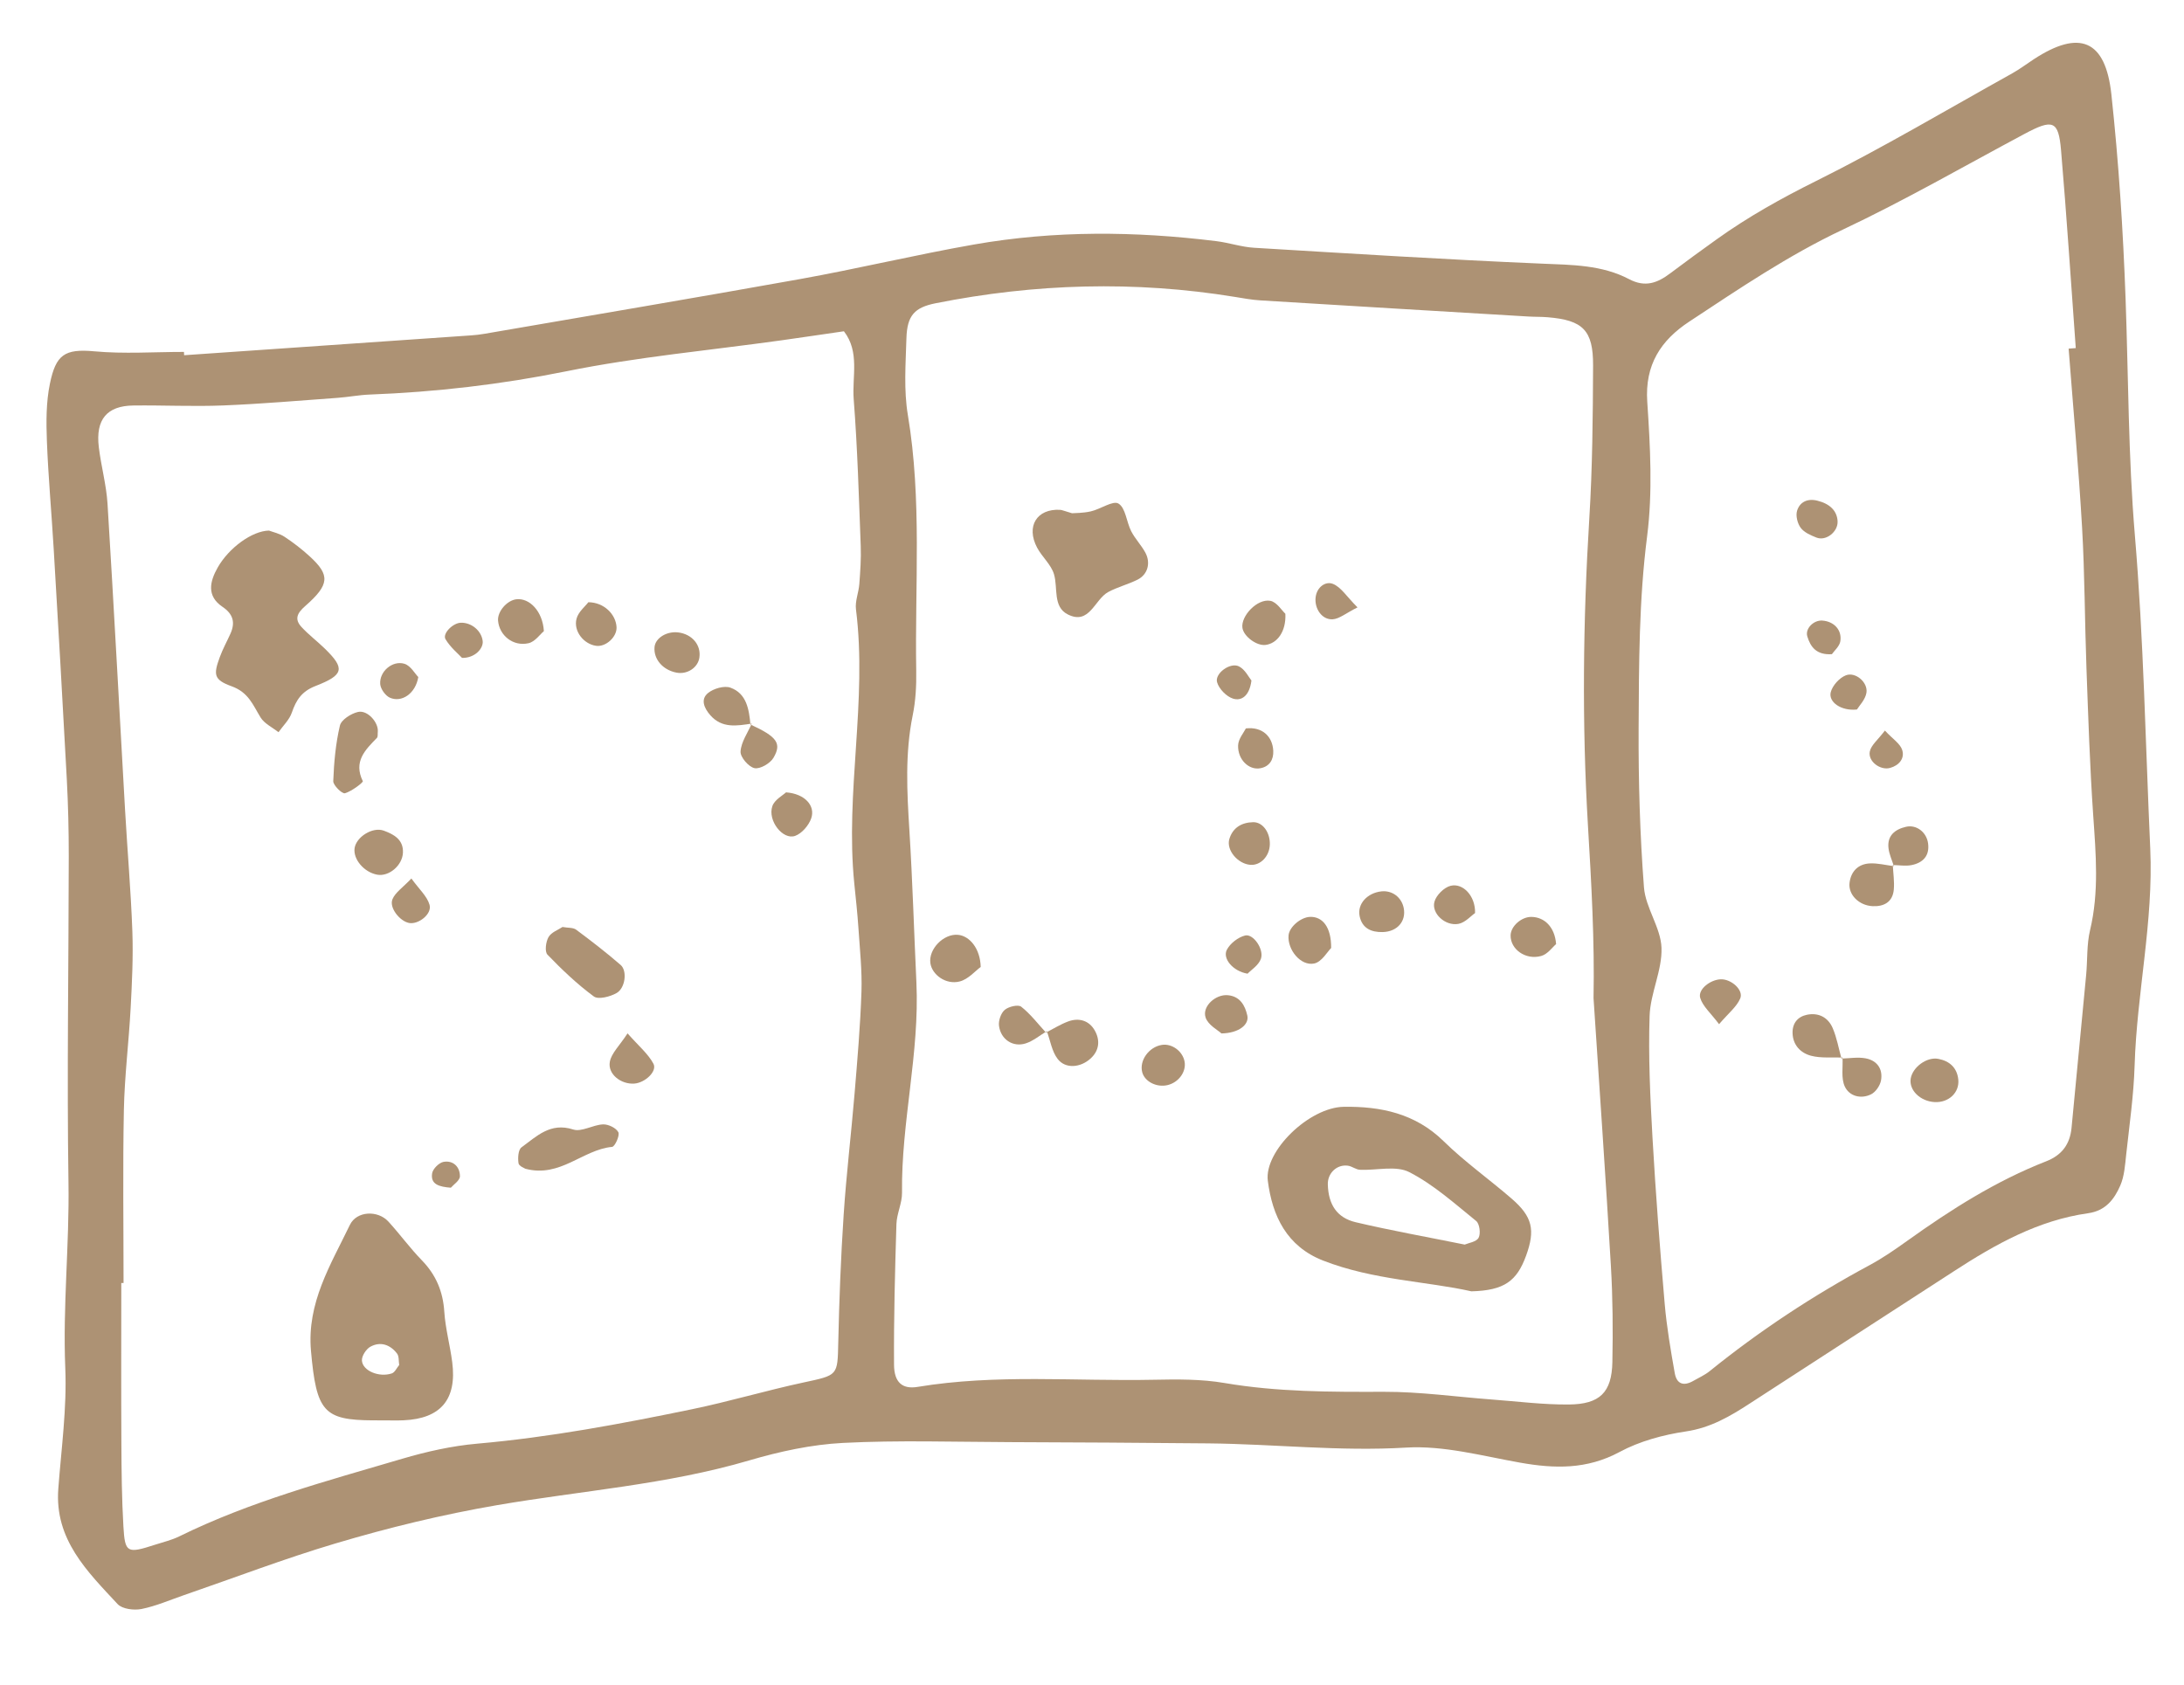
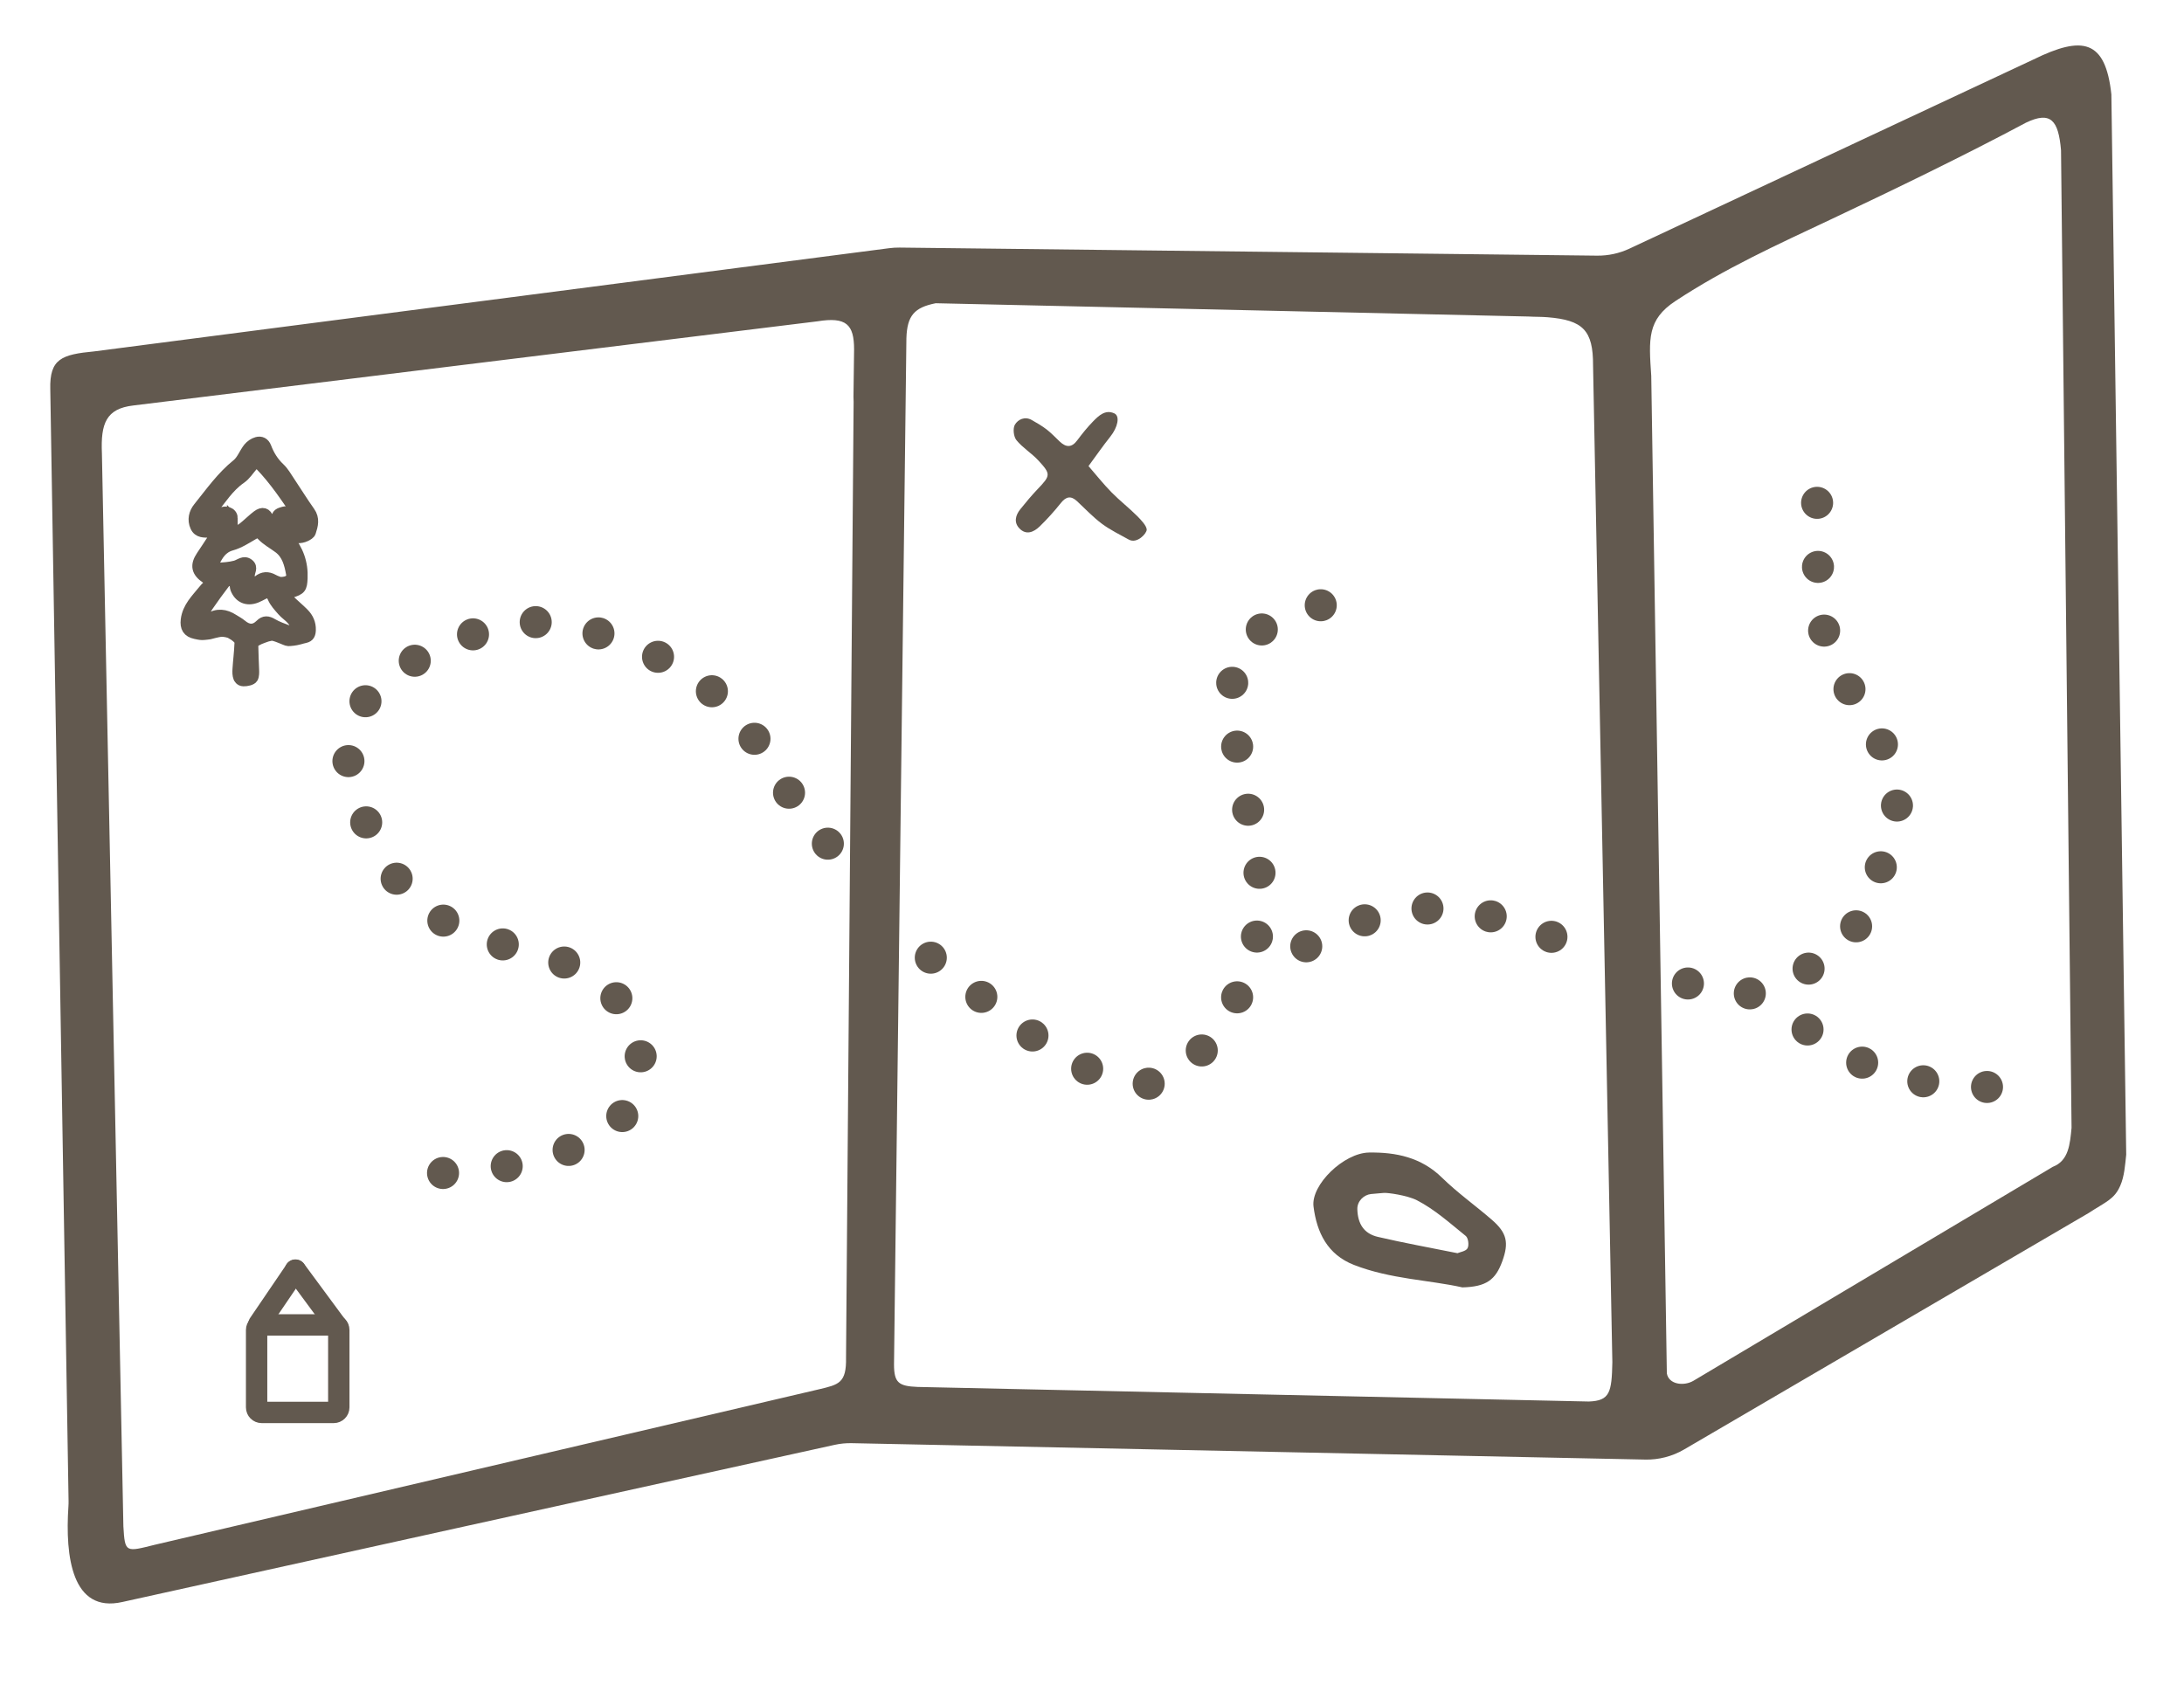
<svg xmlns="http://www.w3.org/2000/svg" id="Ebene_1" data-name="Ebene 1" viewBox="0 0 102.241 78.871">
  <defs>
    <style>
      .cls-1 {
-         fill: #ad9274;
+         stroke-dasharray: 0 3;
+         stroke-width: 1.5px;
+       }
+ 
+       .cls-1, .cls-2 {
+         fill: none;
+         stroke-linecap: round;
+       }
+ 
+       .cls-1, .cls-2, .cls-3 {
+         stroke: #62594f;
+         stroke-miterlimit: 10;
+       }
+ 
+       .cls-3 {
+         stroke-width: .5px;
+       }
+ 
+       .cls-3, .cls-4 {
+         fill: #62594f;
+       }
+ 
+       .cls-4 {
        stroke-width: 0px;
      }
    </style>
  </defs>
-   <path class="cls-1" d="m8.622,16.631c4.483-.31,8.966-.619,13.449-.93.199-.014.399-.037.596-.071,4.918-.849,9.839-1.677,14.751-2.558,2.733-.49,5.434-1.142,8.171-1.623,3.784-.665,7.562-.627,11.352-.159.594.073,1.175.275,1.769.31,4.489.27,8.977.553,13.469.743,1.413.06,2.815.057,4.088.728.753.397,1.326.176,1.922-.274.718-.542,1.447-1.07,2.179-1.595,1.464-1.049,3.019-1.916,4.64-2.723,3.127-1.555,6.137-3.345,9.192-5.045.349-.194.669-.438,1.004-.657,2.14-1.402,3.36-.923,3.637,1.639.343,3.175.549,6.37.665,9.562.134,3.694.124,7.386.435,11.082.411,4.875.498,9.778.72,14.668.155,3.413-.628,6.76-.732,10.157-.042,1.393-.243,2.781-.394,4.169-.053.49-.085,1.01-.277,1.451-.28.641-.686,1.182-1.507,1.297-2.333.328-4.335,1.45-6.275,2.711-3.185,2.07-6.38,4.124-9.563,6.197-.925.602-1.837,1.137-2.984,1.307-1.067.158-2.173.457-3.116.965-1.526.821-3.038.783-4.652.497-1.769-.314-3.575-.81-5.334-.705-3.107.187-6.176-.167-9.262-.197-3.101-.03-6.203-.048-9.304-.059-2.599-.009-5.204-.095-7.796.037-1.479.076-2.974.402-4.401.822-3.857,1.134-7.863,1.416-11.794,2.092-2.574.443-5.08,1.053-7.56,1.791-2.393.712-4.732,1.608-7.095,2.421-.661.228-1.311.514-1.991.65-.352.07-.901.003-1.117-.229-1.422-1.53-2.956-3.022-2.778-5.394.141-1.884.406-3.778.327-5.655-.12-2.893.194-5.766.15-8.654-.077-5.101.009-10.204.013-15.306.001-1.2-.028-2.402-.091-3.6-.191-3.592-.401-7.182-.613-10.773-.1-1.693-.255-3.383-.32-5.076-.034-.892-.038-1.812.141-2.678.278-1.35.679-1.648,2.079-1.518,1.388.129,2.797.028,4.197.028l.007.153Zm-2.839,43.437c-.035,0-.07-0-.105-0,0,2.499-.01,4.999.004,7.498.007,1.298.019,2.599.095,3.894.073,1.252.171,1.286,1.487.86.379-.123.775-.215,1.13-.39,3.329-1.637,6.897-2.59,10.431-3.632,1.144-.337,2.332-.604,3.518-.708,3.389-.298,6.721-.924,10.042-1.61,1.752-.362,3.471-.876,5.22-1.252,1.631-.351,1.602-.312,1.637-1.872.045-1.997.121-3.996.253-5.989.125-1.89.353-3.772.51-5.66.132-1.589.27-3.18.323-4.774.033-.992-.076-1.989-.142-2.983-.046-.694-.123-1.386-.193-2.078-.434-4.283.619-8.557.078-12.844-.048-.381.127-.786.157-1.182.044-.591.089-1.187.066-1.778-.088-2.293-.151-4.589-.329-6.876-.083-1.062.293-2.211-.458-3.182-.976.141-1.952.287-2.929.424-3.358.469-6.749.777-10.066,1.449-3.055.618-6.111.972-9.211,1.09-.497.019-.991.117-1.489.153-1.79.129-3.58.285-5.373.357-1.397.056-2.798-.015-4.197.002-1.237.015-1.771.654-1.617,1.944.106.89.354,1.768.409,2.66.296,4.784.548,9.571.822,14.357.108,1.887.272,3.771.34,5.659.043,1.195-.016,2.396-.08,3.592-.085,1.593-.285,3.182-.317,4.775-.054,2.698-.015,5.399-.015,8.098Zm68.816-13.335c.053-2.701-.101-5.39-.261-8.075-.285-4.779-.232-9.601.063-14.382.148-2.396.167-4.778.177-7.167.007-1.654-.482-2.12-2.125-2.256-.299-.025-.6-.016-.899-.034-4.187-.249-8.374-.498-12.56-.756-.398-.024-.793-.099-1.188-.163-4.685-.764-9.352-.629-14.001.297-.989.197-1.34.568-1.372,1.641-.035,1.198-.129,2.423.067,3.592.666,3.98.324,7.98.392,11.972.012.696-.026,1.408-.165,2.087-.364,1.788-.268,3.573-.156,5.373.148,2.375.218,4.756.329,7.133.155,3.308-.713,6.546-.673,9.847.006.489-.247.978-.262,1.47-.067,2.193-.126,4.388-.112,6.581.005.837.396,1.157,1.104,1.039,3.677-.61,7.38-.257,11.071-.334,1.097-.023,2.215-.032,3.29.151,2.482.424,4.968.421,7.471.413,1.688-.005,3.377.236,5.065.362,1.194.089,2.39.243,3.584.233,1.462-.012,2.014-.568,2.043-1.985.03-1.498.019-3.002-.069-4.497-.245-4.183-.538-8.363-.813-12.543Zm22.242-30.411c.111-.008.222-.016.333-.025-.226-3.088-.425-6.178-.689-9.263-.12-1.399-.383-1.475-1.722-.759-2.822,1.508-5.601,3.111-8.492,4.474-2.553,1.204-4.86,2.772-7.195,4.311-1.327.875-2.078,2.018-1.962,3.749.14,2.092.258,4.228-.006,6.295-.383,2.995-.383,5.987-.398,8.982-.012,2.487.06,4.981.25,7.459.074.961.788,1.881.821,2.834.036,1.052-.521,2.115-.557,3.182-.063,1.897.028,3.803.135,5.7.147,2.594.348,5.186.571,7.775.094,1.089.28,2.172.471,3.25.091.517.416.624.869.365.261-.149.541-.274.772-.461,2.341-1.892,4.841-3.539,7.492-4.964.615-.331,1.195-.735,1.764-1.142,2.039-1.459,4.146-2.797,6.492-3.714.735-.287,1.114-.799,1.187-1.57.226-2.386.46-4.772.684-7.158.066-.697.021-1.418.182-2.091.428-1.79.272-3.573.148-5.374-.158-2.292-.232-4.59-.316-6.886-.081-2.201-.079-4.406-.206-6.604-.161-2.792-.415-5.578-.629-8.367Z" />
-   <path class="cls-1" d="m17.467,66.499c-2.313-.011-2.656-.407-2.909-3.253-.2-2.247.922-4.03,1.82-5.896.318-.66,1.309-.699,1.805-.157.538.589,1.01,1.241,1.565,1.812.662.681.989,1.457,1.051,2.405.052.792.269,1.571.371,2.362.226,1.742-.535,2.645-2.271,2.724-.299.014-.6.002-1.433.002Zm1.221-2.592c-.03-.181-.002-.407-.101-.536-.32-.418-.777-.578-1.248-.32-.2.11-.412.439-.396.652.037.481.808.796,1.399.598.143-.048.232-.258.346-.394Z" />
-   <path class="cls-1" d="m12.592,24.841c.188.072.491.134.73.292.415.273.813.582,1.179.917.959.879.933,1.32-.214,2.325-.373.327-.514.609-.176.977.335.365.737.666,1.093,1.013.947.925.91,1.231-.428,1.75-.653.253-.911.657-1.115,1.25-.116.337-.41.613-.624.916-.286-.227-.661-.4-.84-.693-.358-.585-.563-1.173-1.354-1.458-.853-.307-.849-.556-.552-1.37.136-.373.331-.724.495-1.088.237-.526.131-.923-.371-1.262-.751-.507-.596-1.184-.223-1.841.52-.917,1.608-1.714,2.401-1.728Z" />
-   <path class="cls-1" d="m26.333,43.4c.259.047.497.021.638.126.711.529,1.415,1.072,2.084,1.652.317.275.22,1.084-.193,1.317-.301.17-.851.313-1.062.158-.782-.577-1.496-1.257-2.172-1.959-.135-.14-.077-.6.051-.822.129-.225.453-.337.654-.472Z" />
-   <path class="cls-1" d="m24.597,54.72c-.033-.024-.302-.121-.323-.257-.038-.243-.016-.634.139-.746.707-.513,1.349-1.182,2.42-.836.396.128.925-.22,1.399-.239.246-.01.613.167.715.367.077.151-.162.674-.292.686-1.384.131-2.426,1.458-4.057,1.025Z" />
-   <path class="cls-1" d="m17.686,34.259c-.012.098.013.233-.042.289-.551.566-1.108,1.109-.659,2.026.026.053-.517.476-.84.565-.129.036-.552-.374-.544-.569.033-.871.112-1.753.311-2.599.064-.273.521-.563.846-.638.447-.104.97.495.928.927Z" />
-   <path class="cls-1" d="m25.461,29.548c-.176.147-.415.497-.718.566-.724.165-1.367-.364-1.427-1.054-.037-.424.413-.951.857-1.003.612-.071,1.231.556,1.288,1.491Z" />
-   <path class="cls-1" d="m16.6,39.709c.075-.519.838-1.013,1.369-.818.458.169.923.411.894,1.032-.028.599-.657,1.13-1.207,1.028-.614-.114-1.131-.722-1.056-1.242Z" />
-   <path class="cls-1" d="m29.378,48.381c.521.592.964.955,1.212,1.422.188.353-.395.894-.897.929-.622.043-1.252-.443-1.144-1.023.074-.402.452-.748.829-1.328Z" />
-   <path class="cls-1" d="m32.742,30.784c-.07.477-.571.806-1.077.707-.641-.126-1.074-.633-1.024-1.197.038-.422.569-.75,1.108-.685.648.079,1.078.588.992,1.175Z" />
-   <path class="cls-1" d="m36.796,37.097c.885.063,1.386.631,1.179,1.22-.116.329-.438.706-.753.818-.575.205-1.297-.72-1.065-1.393.104-.302.493-.505.639-.645Z" />
-   <path class="cls-1" d="m35.193,33.877c-.695.105-1.393.235-1.943-.394-.288-.33-.466-.74-.106-1.035.258-.212.759-.358,1.05-.253.758.274.87,1.013.937,1.726l.061-.044Z" />
-   <path class="cls-1" d="m27.544,28.195c.741.007,1.288.574,1.319,1.167.024.458-.503.939-.959.874-.574-.081-1.066-.682-.915-1.267.083-.321.408-.58.555-.775Z" />
-   <path class="cls-1" d="m35.132,33.921c1.234.567,1.48.878,1.075,1.561-.155.262-.63.537-.888.481-.276-.06-.668-.517-.651-.779.028-.445.335-.873.525-1.308l-.061.044Z" />
-   <path class="cls-1" d="m19.259,41.13c.364.505.737.832.85,1.233.123.433-.525.933-.96.849-.432-.083-.94-.714-.777-1.11.131-.319.484-.547.887-.972Z" />
-   <path class="cls-1" d="m19.582,31.698c-.131.783-.784,1.209-1.33.967-.211-.093-.435-.408-.453-.637-.046-.586.572-1.121,1.133-.951.288.087.49.459.649.621Z" />
-   <path class="cls-1" d="m21.629,30.801c-.182-.198-.547-.494-.772-.873-.156-.264.342-.758.709-.772.502-.019.973.372,1.03.855.041.346-.362.802-.967.791Z" />
-   <path class="cls-1" d="m21.107,55.607c-.548-.043-.961-.154-.877-.675.034-.21.323-.497.534-.535.455-.081.769.237.767.674-.001.198-.304.394-.424.535Z" />
-   <path class="cls-1" d="m68.881,60.458c-2.074-.469-4.592-.522-6.942-1.44-1.702-.665-2.379-2.089-2.588-3.737-.176-1.391,1.939-3.437,3.555-3.462,1.725-.026,3.346.307,4.673,1.608.992.973,2.14,1.784,3.193,2.697.969.84,1.106,1.464.672,2.659-.432,1.19-1.02,1.636-2.562,1.675Zm-.311-2.189c.17-.075.541-.123.648-.317.106-.193.048-.657-.113-.787-1.008-.815-1.995-1.706-3.134-2.289-.623-.319-1.53-.073-2.307-.109-.191-.009-.371-.165-.564-.191-.518-.071-.955.352-.94.877.026.933.419,1.562,1.309,1.771,1.651.388,3.324.687,5.101,1.046Z" />
-   <path class="cls-1" d="m50.185,24.029c.117-.01.508-.003.879-.087.454-.102,1.039-.523,1.297-.365.335.205.373.86.594,1.293.18.352.47.648.66.997.266.489.115,1.032-.361,1.271-.442.222-.936.344-1.371.578-.643.346-.876,1.564-1.894,1.051-.713-.359-.455-1.242-.649-1.887-.136-.451-.559-.806-.789-1.239-.529-.998-.014-1.83,1.072-1.772.097.005.192.053.562.16Z" />
-   <path class="cls-1" d="m45.91,45.272c-.252.183-.581.576-.984.679-.645.166-1.292-.315-1.371-.852-.097-.659.617-1.395,1.293-1.332.545.051,1.042.646,1.062,1.505Z" />
-   <path class="cls-1" d="m48.966,48.343c.343-.175.674-.384,1.032-.518.509-.191.986-.047,1.25.417.253.443.227.93-.19,1.313-.473.434-1.178.499-1.543.026-.273-.353-.346-.862-.509-1.301l-.04.062Z" />
-   <path class="cls-1" d="m64.665,41.733c.507-.056.946.271,1.048.779.123.616-.299,1.109-.985,1.126-.532.013-.962-.174-1.079-.746-.117-.57.356-1.086,1.017-1.159Z" />
-   <path class="cls-1" d="m55.457,49.718c.076.468-.281.957-.792,1.083-.511.126-1.076-.158-1.193-.599-.145-.548.31-1.184.917-1.281.48-.077.987.302,1.068.797Z" />
-   <path class="cls-1" d="m60.173,28.736c.04.828-.379,1.391-.931,1.459-.412.051-1.018-.396-1.079-.796-.084-.55.689-1.381,1.304-1.27.302.055.541.456.706.607Z" />
-   <path class="cls-1" d="m72.847,44.201c-.167.14-.398.475-.699.557-.739.203-1.446-.323-1.431-.969.01-.428.508-.868.976-.861.602.009,1.09.462,1.154,1.273Z" />
-   <path class="cls-1" d="m62.316,44.383c-.173.17-.439.652-.791.726-.632.134-1.261-.647-1.203-1.315.035-.4.581-.862,1.024-.868.576-.007.977.487.97,1.456Z" />
-   <path class="cls-1" d="m57.181,48.384c-.162-.153-.625-.391-.742-.744-.175-.524.472-1.101,1.042-1.046.567.054.802.472.91.949.096.421-.386.826-1.21.841Z" />
-   <path class="cls-1" d="m58.534,40.49c-.594-.046-1.14-.697-.983-1.212.162-.532.578-.772,1.112-.784.452-.01.803.485.782,1.055-.02.545-.439.978-.911.941Z" />
-   <path class="cls-1" d="m69.053,42.748c-.191.13-.462.449-.781.507-.616.112-1.271-.494-1.12-1.039.084-.305.453-.671.758-.745.578-.141,1.166.478,1.143,1.277Z" />
-   <path class="cls-1" d="m49.006,48.28c-.329.195-.636.458-.991.571-.597.19-1.165-.185-1.248-.824-.031-.241.089-.594.268-.746.182-.155.629-.261.771-.149.435.342.779.798,1.159,1.211l.04-.062Z" />
-   <path class="cls-1" d="m58.325,34.103c.769-.087,1.247.377,1.281,1.046.021.418-.177.742-.609.82-.531.097-1.058-.405-1.037-1.071.01-.305.27-.602.365-.796Z" />
-   <path class="cls-1" d="m63.55,28.437c-.549.274-.855.543-1.172.558-.499.023-.85-.508-.789-1.029.057-.482.464-.763.804-.632.382.147.648.595,1.157,1.103Z" />
-   <path class="cls-1" d="m58.402,45.586c-.692-.116-1.176-.713-.971-1.115.154-.301.532-.595.862-.673.38-.089.892.652.734,1.094-.11.305-.462.523-.624.694Z" />
-   <path class="cls-1" d="m58.585,31.86c-.095.738-.477.969-.861.849-.309-.097-.658-.455-.748-.767-.119-.411.616-.948,1.022-.744.29.145.466.517.586.662Z" />
-   <path class="cls-1" d="m90.567,51.598c-.67-.036-1.202-.554-1.121-1.091.08-.531.743-1.039,1.297-.932.514.099.876.406.932.973.06.604-.45,1.086-1.109,1.05Z" />
-   <path class="cls-1" d="m86.255,49.513c-.491-.021-1.004.038-1.469-.083-.493-.128-.86-.503-.87-1.075-.008-.451.243-.756.673-.845.549-.113.993.125,1.207.626.193.451.278.948.41,1.425l.049-.047Z" />
-   <path class="cls-1" d="m86.024,24.407c.026.486-.538.939-.987.762-.269-.106-.576-.239-.738-.455-.152-.203-.243-.565-.172-.799.125-.411.485-.587.939-.477.601.146.933.478.959.969Z" />
-   <path class="cls-1" d="m88.658,40.551c-.086-.278-.216-.551-.25-.835-.071-.593.302-.888.82-1.007.488-.112.96.25,1.032.772.081.588-.242.916-.776,1.022-.281.056-.583.001-.875-.003l.049.052Z" />
-   <path class="cls-1" d="m88.609,40.499c.019.382.079.767.047,1.145-.049.582-.456.807-.991.781-.643-.031-1.149-.54-1.081-1.093.065-.533.402-.879.941-.908.374-.02.755.081,1.133.128l-.049-.052Z" />
-   <path class="cls-1" d="m86.206,49.56c.377-.009.764-.078,1.127-.011.535.098.82.495.725,1.031-.043.244-.25.548-.466.654-.479.236-1.02.087-1.231-.366-.179-.385-.081-.899-.106-1.355l-.049.047Z" />
-   <path class="cls-1" d="m86.931,33.218c-.751.081-1.341-.357-1.228-.807.079-.313.404-.674.706-.793.452-.178,1.044.329.966.815-.052.324-.34.611-.445.785Z" />
-   <path class="cls-1" d="m80.476,47.951c-.392-.523-.768-.839-.883-1.232-.118-.4.48-.859.97-.87.49-.011,1.071.506.903.899-.167.391-.552.689-.99,1.202Z" />
-   <path class="cls-1" d="m85.757,30.628c-.722.045-1-.335-1.151-.835-.108-.36.294-.765.699-.739.54.035.931.431.848.967-.037.239-.284.445-.396.607Z" />
-   <path class="cls-1" d="m88.239,34.204c.372.399.715.612.809.906.129.401-.149.727-.566.843-.458.127-1.043-.305-.95-.768.061-.301.383-.55.706-.98Z" />
+   <path class="cls-4" d="m77.014,68.335l-37.133-.768c-.276-.006-.545.02-.815.08-3.72.82-32.195,7.096-33.334,7.355-2.366.538-2.686-2.129-2.529-4.47.006-.087.009-.174.007-.262l-.856-52.048c-.036-1.424.529-1.625,2.062-1.771l37.21-4.831c.162-.021.325-.031.488-.029l32.65.378c.523.006,1.042-.106,1.516-.328l18.924-8.861c2.289-1.123,3.36-.923,3.637,1.639l.695,49.639c-.053.49-.085,1.01-.277,1.451-.28.641-.652.743-1.507,1.297l-18.911,11.055c-.554.324-1.187.488-1.828.475Zm-38.674-3.29c.925-.219,1.29-.292,1.266-1.485l.355-44.752c.001-.078-.002-.151-.007-.229-.001-.011.029-2.209.029-2.22,0-1.169-.365-1.534-1.716-1.315l-32.027,3.94c-1.274.149-1.53.843-1.469,2.243l1.005,50.233c.073,1.252.103,1.204,1.487.86l31.077-7.275Zm5.464-50.848c-.989.197-1.34.568-1.372,1.641l-.58,48.057c.005.837.212,1.004,1.104,1.039l31.424.683c.986-.036,1.071-.426,1.1-1.843l-.903-46.665c.007-1.654-.482-2.12-2.125-2.256-.299-.025-.6-.016-.899-.034m24.553,39.807c.735-.287.798-1.053.871-1.824l-.493-45.767c-.12-1.399-.475-1.85-1.644-1.29-2.822,1.508-6.189,3.14-9.08,4.503-2.553,1.204-4.992,2.307-7.327,3.846-1.327.875-1.248,1.775-1.132,3.505l.73,46.702c.091.517.785.608,1.238.349l16.837-10.026Z" />
+   <path class="cls-4" d="m68.455,60.273c-1.515-.343-3.356-.382-5.073-1.052-1.244-.486-1.739-1.526-1.891-2.731-.129-1.017,1.417-2.512,2.598-2.53,1.261-.019,2.445.224,3.415,1.175.725.711,1.564,1.304,2.333,1.971.708.614.808,1.07.491,1.944-.316.87-.746,1.196-1.872,1.224Zm-.227-1.6c.124-.055.395-.09.473-.232.078-.141.035-.48-.083-.575-.737-.595-1.458-1.246-2.29-1.673-.455-.233-1.389-.36-1.549-.342s-.285.018-.605.053-.643.326-.632.71c.019.682.307,1.141.957,1.294,1.207.283,2.429.502,3.728.764Z" />
+   <path class="cls-1" d="m43.574,44.837c.588.559,1.061.954,1.352,1.114,1.423.787,7.071,6.338,9.992,4.39s4.577-6.427,3.992-9.835-1.753-8.179-.974-9.835,4.187-2.629,5.161-2.434" />
+   <path class="cls-1" d="m20.74,54.918s7.692-.195,8.958-3.603-1.753-5.842-3.213-6.232-6.621-1.753-7.595-3.408-3.992-6.135-1.85-8.764,6.913-4.187,9.25-3.7,7.108,1.947,9.25,5.745c.761,1.35,1.988,3.03,3.316,4.67" />
+   <path class="cls-1" d="m79.018,46.045c.516.186.599.236,1.022.402,2.24.876,6.621-1.947,7.108-3.603s2.629-4.869,1.169-7.595-2.712-4.114-3.011-6.195-.24-5.615-.24-5.615" />
+   <path class="cls-1" d="m61.15,44.304s4.479-2.824,8.764-1.363c1.045.356,2.05.695,3.004,1.017.412.139.815.275,1.207.407" />
+   <path class="cls-1" d="m84.617,48.199s1.966,1.694,4.829,2.308,4.226.321,4.226.321" />
+   <path class="cls-3" d="m12.665,29.747c.186-.037.729.253.825.253s.318-.017.529-.075c.088-.024.175-.05.264-.069.199-.043.247-.169.253-.362.009-.312-.109-.564-.316-.775-.223-.227-.474-.426-.696-.654-.181-.186-.154-.245.104-.324.451-.138.501-.206.522-.666.033-.716-.195-1.341-.656-1.884-.029-.034-.055-.071-.082-.107.049.005.102 0.0.146.017.252.095.506.119.753.002.088-.042.201-.108.227-.188.104-.316.19-.629-.039-.95-.332-.465-.63-.954-.949-1.429-.143-.213-.272-.446-.455-.618-.297-.278-.498-.606-.638-.976-.081-.215-.245-.286-.43-.234-.145.04-.297.143-.392.261-.196.244-.306.58-.54.768-.718.576-1.236,1.32-1.803,2.022-.206.255-.285.577-.139.898.133.292.414.263.673.265.015 0.0.03-.001.045-.003.207-.022.256.055.142.23-.191.292-.381.586-.577.875-.297.44-.238.75.218,1.055.156.104.228.199.06.351-.067.061-.129.13-.186.2-.341.422-.744.802-.817,1.388-.045.361.08.575.438.65.104.022.21.048.315.049.104.001.345-.034.345-.034,0,0,.409-.112.543-.119s.368.036.454.091c.076.049.163.087.229.148.343.319.689.376,1.113.122,0,0,.331-.138.517-.175Zm.986-.747c.083.094.241.264.197.39s-.291.157-.425.108-.457-.164-.667-.291c-.214-.129-.384-.149-.567.034-.289.29-.581.263-.883.009-.115-.097-.253-.166-.38-.248-.375-.242-.754-.292-1.149-.039-.068.044-.175.121-.246.066s-.028-.184 0-.26c.052-.139.124-.275.209-.397.257-.37.518-.737.794-1.093.053-.068.183-.107.275-.103.061.003.132.098.171.167.035.063.022.151.05.22.169.424.529.581.959.418.113-.043.219-.103.327-.158.208-.105.344-.104.457.16.097.228.281.423.448.614.128.147.301.256.431.403Zm-.011-2.15c.051.268-.147.421-.541.412-.058-.023-.189-.06-.304-.126q-.383-.217-.71.049c-.1.081-.227.129-.342.192-.024-.139-.063-.278-.067-.417-.006-.185.174-.389-.032-.551-.23-.181-.416.028-.627.084-.27.072-.558.089-.84.104-.157.008-.222-.113-.155-.25.179-.363.366-.695.821-.821.356-.099.684-.312,1.008-.502.166-.097.243-.135.407.039.223.236.526.396.791.594.397.297.504.748.59,1.194Zm-2.764-2.606c0-.243-.347-.388-.603-.172-.023.019-.08.089-.101.107-.104.089-.203.196-.287.135s-.038-.325.034-.412c.431-.52.784-1.108,1.361-1.504.217-.149.368-.395.546-.599.097-.111.176-.203.327-.048.71.73,1.267,1.576,1.832,2.416.034.05.09.103.09.155 0.0.111-.029.222-.047.332-.104-.044-.238-.062-.303-.139-.082-.098-.09-.255-.164-.364-.059-.087-.195-.213-.249-.193-.138.052-.341.055-.362.286-.013.139-.065.389-.11.391-.209.012-.217-.189-.272-.345-.099-.282-.279-.333-.525-.15-.182.135-.343.297-.517.443-.092.077-.183.162-.289.213-.09.044-.211.078-.297.051-.045-.014-.044-.172-.064-.265,0,0-.001-.096-.001-.339Z" />
+   <path class="cls-3" d="m11.225,30.144c-.015.398-.068.795-.092,1.193-.008.131-.008.274.039.392.008.019.068.148.222.153.154.005.387-.045.441-.144.054-.099.05-.268.046-.361-.015-.36-.029-.72-.037-1.079-.004-.148-.022-.652-.007-.719-.223,0-.389.054-.575-.02.008.054-.033.482-.037.585Z" />
+   <path class="cls-4" d="m52.849,25.266c-.378-.21-.886-.46-1.269-.747-.416-.312-.777-.698-1.16-1.054-.287-.267-.513-.22-.756.084-.308.386-.64.756-.994,1.099-.274.264-.63.425-.95.089-.269-.282-.18-.618.048-.9.259-.321.522-.639.806-.936.609-.638.631-.7.031-1.347-.316-.34-.733-.591-1.023-.948-.133-.164-.174-.55-.07-.725.144-.243.464-.402.793-.214.238.136.478.274.694.441.217.168.407.371.607.561.295.28.559.302.824-.054.228-.306.469-.606.735-.879.268-.274.577-.575.999-.383.281.128.157.659-.181,1.083-.358.449-.685.922-1.026,1.385.357.411.696.84,1.077,1.228.381.389.817.726,1.202,1.111.18.18.439.455.446.634s-.455.681-.833.471Z" />
+   <rect class="cls-2" x="12.013" y="62.03" width="3.847" height="4.098" rx=".237" ry=".237" />
+   <line class="cls-2" x1="13.83" y1="59.473" x2="12.123" y2="61.983" />
+   <line class="cls-2" x1="13.83" y1="59.464" x2="15.811" y2="62.148" />
</svg>
